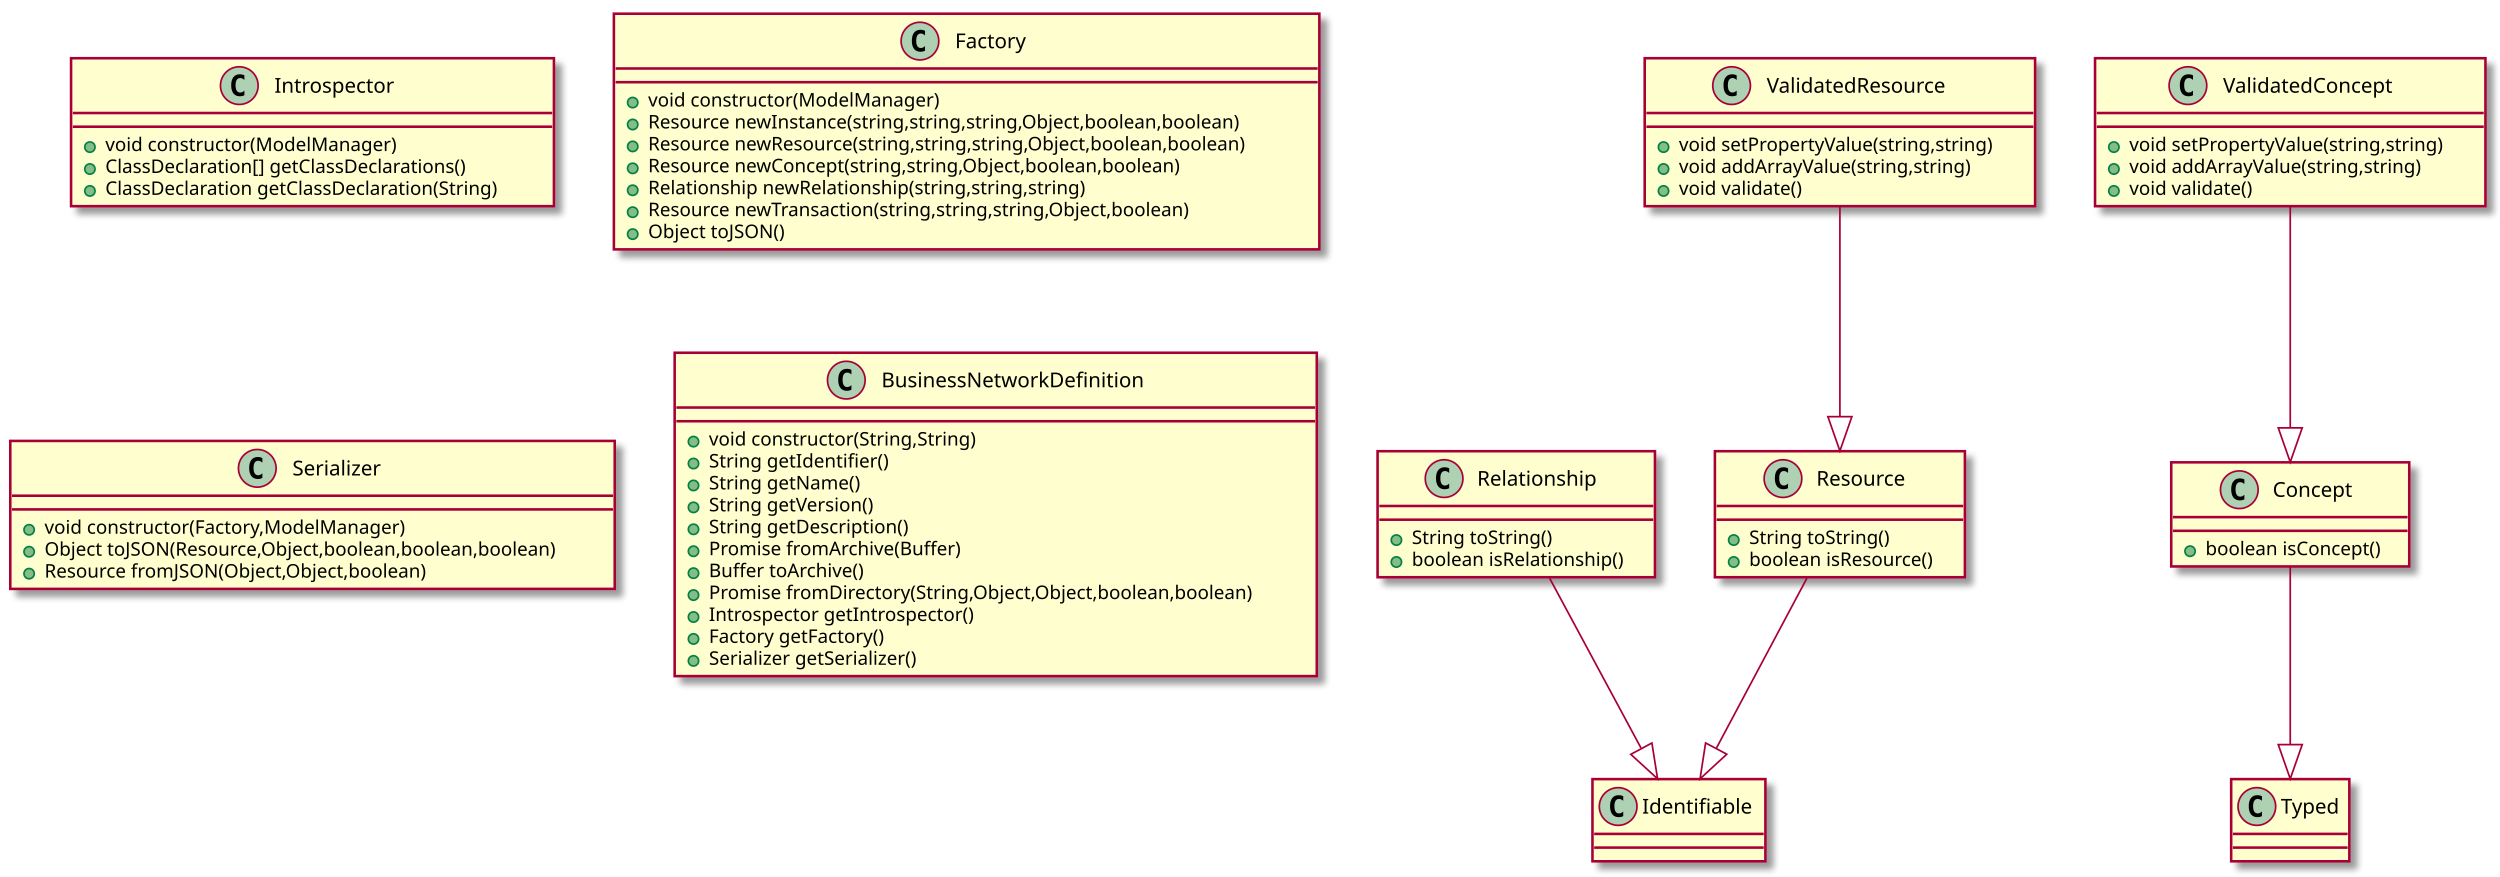
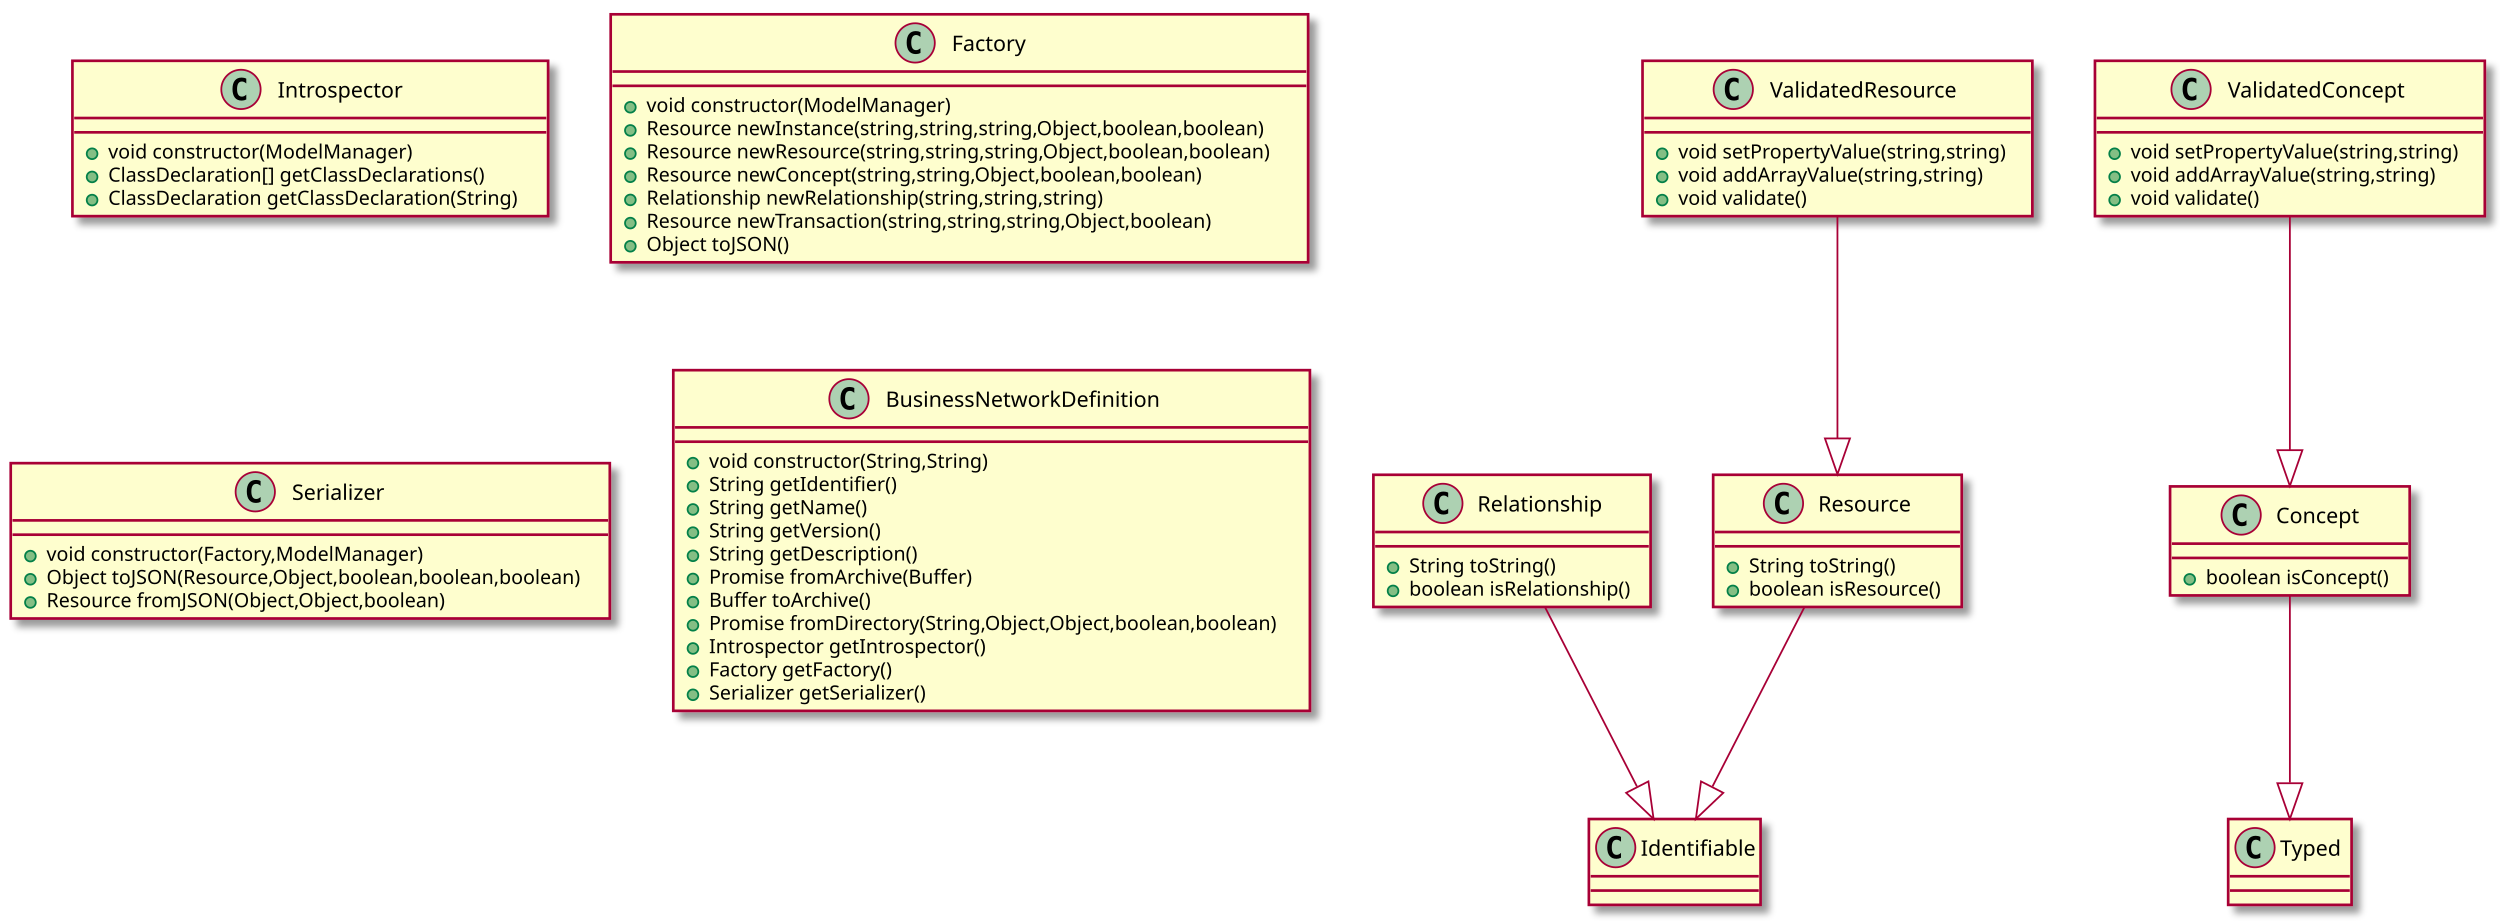
- <svg xmlns="http://www.w3.org/2000/svg" contentScriptType="application/ecmascript" contentStyleType="text/css" height="512px" preserveAspectRatio="none" style="width:1460px;height:512px;" version="1.1" viewBox="0 0 1460 512" width="1460px" zoomAndPan="magnify">
+ <svg xmlns="http://www.w3.org/2000/svg" contentScriptType="application/ecmascript" contentStyleType="text/css" height="515px" preserveAspectRatio="none" style="width:1398px;height:515px;" version="1.1" viewBox="0 0 1398 515" width="1398px" zoomAndPan="magnify">
  <defs>
-     <filter height="300%" id="f7p7tz2" width="300%" x="-1" y="-1">
+     <filter height="300%" id="fuhcz46" width="300%" x="-1" y="-1">
      <feGaussianBlur result="blurOut" stdDeviation="2.0" />
      <feColorMatrix in="blurOut" result="blurOut2" type="matrix" values="0 0 0 0 0 0 0 0 0 0 0 0 0 0 0 0 0 0 .4 0" />
      <feOffset dx="4.0" dy="4.0" in="blurOut2" result="blurOut3" />
      <feBlend in="SourceGraphic" in2="blurOut3" mode="normal" />
    </filter>
  </defs>
  <g>
-     <rect fill="#FEFECE" filter="url(#f7p7tz2)" height="86.414" style="stroke: #A80036; stroke-width: 1.5;" width="282" x="41.5" y="34" />
-     <ellipse cx="139.75" cy="50" fill="#ADD1B2" rx="11" ry="11" style="stroke: #A80036; stroke-width: 1.0;" />
-     <path d="M142.719,55.641 Q142.141,55.938 141.5,56.086 Q140.859,56.234 140.156,56.234 Q137.656,56.234 136.336,54.586 Q135.016,52.938 135.016,49.812 Q135.016,46.688 136.336,45.031 Q137.656,43.375 140.156,43.375 Q140.859,43.375 141.508,43.531 Q142.156,43.688 142.719,43.984 L142.719,46.703 Q142.094,46.125 141.5,45.852 Q140.906,45.578 140.281,45.578 Q138.938,45.578 138.25,46.648 Q137.562,47.719 137.562,49.812 Q137.562,51.906 138.25,52.977 Q138.938,54.047 140.281,54.047 Q140.906,54.047 141.5,53.773 Q142.094,53.5 142.719,52.922 L142.719,55.641 Z " />
-     <text fill="#000000" font-family="sans-serif" font-size="12" lengthAdjust="spacingAndGlyphs" textLength="77" x="160.25" y="54.154">Introspector</text>
-     <line style="stroke: #A80036; stroke-width: 1.5;" x1="42.5" x2="322.5" y1="66" y2="66" />
-     <line style="stroke: #A80036; stroke-width: 1.5;" x1="42.5" x2="322.5" y1="74" y2="74" />
-     <ellipse cx="52.5" cy="85.902" fill="#84BE84" rx="3" ry="3" style="stroke: #038048; stroke-width: 1.0;" />
-     <text fill="#000000" font-family="sans-serif" font-size="11" lengthAdjust="spacingAndGlyphs" textLength="182" x="61.5" y="88.21">void constructor(ModelManager)</text>
-     <ellipse cx="52.5" cy="98.707" fill="#84BE84" rx="3" ry="3" style="stroke: #038048; stroke-width: 1.0;" />
-     <text fill="#000000" font-family="sans-serif" font-size="11" lengthAdjust="spacingAndGlyphs" textLength="237" x="61.5" y="101.015">ClassDeclaration[] getClassDeclarations()</text>
-     <ellipse cx="52.5" cy="111.512" fill="#84BE84" rx="3" ry="3" style="stroke: #038048; stroke-width: 1.0;" />
-     <text fill="#000000" font-family="sans-serif" font-size="11" lengthAdjust="spacingAndGlyphs" textLength="256" x="61.5" y="113.82">ClassDeclaration getClassDeclaration(String)</text>
-     <rect fill="#FEFECE" filter="url(#f7p7tz2)" height="73.609" style="stroke: #A80036; stroke-width: 1.5;" width="162" x="804.5" y="263.5" />
-     <ellipse cx="843.35" cy="279.5" fill="#ADD1B2" rx="11" ry="11" style="stroke: #A80036; stroke-width: 1.0;" />
-     <path d="M846.319,285.141 Q845.741,285.438 845.1,285.586 Q844.459,285.734 843.756,285.734 Q841.256,285.734 839.936,284.086 Q838.616,282.438 838.616,279.312 Q838.616,276.188 839.936,274.531 Q841.256,272.875 843.756,272.875 Q844.459,272.875 845.108,273.031 Q845.756,273.188 846.319,273.484 L846.319,276.203 Q845.694,275.625 845.1,275.352 Q844.506,275.078 843.881,275.078 Q842.538,275.078 841.85,276.148 Q841.163,277.219 841.163,279.312 Q841.163,281.406 841.85,282.477 Q842.538,283.547 843.881,283.547 Q844.506,283.547 845.1,283.273 Q845.694,283 846.319,282.422 L846.319,285.141 Z " />
-     <text fill="#000000" font-family="sans-serif" font-size="12" lengthAdjust="spacingAndGlyphs" textLength="77" x="862.65" y="283.654">Relationship</text>
-     <line style="stroke: #A80036; stroke-width: 1.5;" x1="805.5" x2="965.5" y1="295.5" y2="295.5" />
-     <line style="stroke: #A80036; stroke-width: 1.5;" x1="805.5" x2="965.5" y1="303.5" y2="303.5" />
-     <ellipse cx="815.5" cy="315.402" fill="#84BE84" rx="3" ry="3" style="stroke: #038048; stroke-width: 1.0;" />
-     <text fill="#000000" font-family="sans-serif" font-size="11" lengthAdjust="spacingAndGlyphs" textLength="91" x="824.5" y="317.71">String toString()</text>
-     <ellipse cx="815.5" cy="328.207" fill="#84BE84" rx="3" ry="3" style="stroke: #038048; stroke-width: 1.0;" />
-     <text fill="#000000" font-family="sans-serif" font-size="11" lengthAdjust="spacingAndGlyphs" textLength="136" x="824.5" y="330.515">boolean isRelationship()</text>
-     <rect fill="#FEFECE" filter="url(#f7p7tz2)" height="48" style="stroke: #A80036; stroke-width: 1.5;" width="101" x="930" y="455" />
-     <ellipse cx="945" cy="471" fill="#ADD1B2" rx="11" ry="11" style="stroke: #A80036; stroke-width: 1.0;" />
-     <path d="M947.969,476.641 Q947.391,476.938 946.75,477.086 Q946.109,477.234 945.406,477.234 Q942.906,477.234 941.586,475.586 Q940.266,473.938 940.266,470.812 Q940.266,467.688 941.586,466.031 Q942.906,464.375 945.406,464.375 Q946.109,464.375 946.758,464.531 Q947.406,464.688 947.969,464.984 L947.969,467.703 Q947.344,467.125 946.75,466.852 Q946.156,466.578 945.531,466.578 Q944.188,466.578 943.5,467.648 Q942.812,468.719 942.812,470.812 Q942.812,472.906 943.5,473.977 Q944.188,475.047 945.531,475.047 Q946.156,475.047 946.75,474.773 Q947.344,474.5 947.969,473.922 L947.969,476.641 Z " />
-     <text fill="#000000" font-family="sans-serif" font-size="12" lengthAdjust="spacingAndGlyphs" textLength="69" x="959" y="475.154">Identifiable</text>
-     <line style="stroke: #A80036; stroke-width: 1.5;" x1="931" x2="1030" y1="487" y2="487" />
-     <line style="stroke: #A80036; stroke-width: 1.5;" x1="931" x2="1030" y1="495" y2="495" />
-     <rect fill="#FEFECE" filter="url(#f7p7tz2)" height="73.609" style="stroke: #A80036; stroke-width: 1.5;" width="146" x="1001.5" y="263.5" />
-     <ellipse cx="1041.25" cy="279.5" fill="#ADD1B2" rx="11" ry="11" style="stroke: #A80036; stroke-width: 1.0;" />
-     <path d="M1044.219,285.141 Q1043.641,285.438 1043,285.586 Q1042.359,285.734 1041.656,285.734 Q1039.156,285.734 1037.836,284.086 Q1036.516,282.438 1036.516,279.312 Q1036.516,276.188 1037.836,274.531 Q1039.156,272.875 1041.656,272.875 Q1042.359,272.875 1043.008,273.031 Q1043.656,273.188 1044.219,273.484 L1044.219,276.203 Q1043.594,275.625 1043,275.352 Q1042.406,275.078 1041.781,275.078 Q1040.438,275.078 1039.75,276.148 Q1039.062,277.219 1039.062,279.312 Q1039.062,281.406 1039.75,282.477 Q1040.438,283.547 1041.781,283.547 Q1042.406,283.547 1043,283.273 Q1043.594,283 1044.219,282.422 L1044.219,285.141 Z " />
-     <text fill="#000000" font-family="sans-serif" font-size="12" lengthAdjust="spacingAndGlyphs" textLength="59" x="1060.75" y="283.654">Resource</text>
-     <line style="stroke: #A80036; stroke-width: 1.5;" x1="1002.5" x2="1146.5" y1="295.5" y2="295.5" />
-     <line style="stroke: #A80036; stroke-width: 1.5;" x1="1002.5" x2="1146.5" y1="303.5" y2="303.5" />
-     <ellipse cx="1012.5" cy="315.402" fill="#84BE84" rx="3" ry="3" style="stroke: #038048; stroke-width: 1.0;" />
-     <text fill="#000000" font-family="sans-serif" font-size="11" lengthAdjust="spacingAndGlyphs" textLength="91" x="1021.5" y="317.71">String toString()</text>
-     <ellipse cx="1012.5" cy="328.207" fill="#84BE84" rx="3" ry="3" style="stroke: #038048; stroke-width: 1.0;" />
-     <text fill="#000000" font-family="sans-serif" font-size="11" lengthAdjust="spacingAndGlyphs" textLength="120" x="1021.5" y="330.515">boolean isResource()</text>
-     <rect fill="#FEFECE" filter="url(#f7p7tz2)" height="86.414" style="stroke: #A80036; stroke-width: 1.5;" width="228" x="960.5" y="34" />
-     <ellipse cx="1011.25" cy="50" fill="#ADD1B2" rx="11" ry="11" style="stroke: #A80036; stroke-width: 1.0;" />
-     <path d="M1014.219,55.641 Q1013.641,55.938 1013,56.086 Q1012.359,56.234 1011.656,56.234 Q1009.156,56.234 1007.836,54.586 Q1006.516,52.938 1006.516,49.812 Q1006.516,46.688 1007.836,45.031 Q1009.156,43.375 1011.656,43.375 Q1012.359,43.375 1013.008,43.531 Q1013.656,43.688 1014.219,43.984 L1014.219,46.703 Q1013.594,46.125 1013,45.852 Q1012.406,45.578 1011.781,45.578 Q1010.438,45.578 1009.75,46.648 Q1009.062,47.719 1009.062,49.812 Q1009.062,51.906 1009.75,52.977 Q1010.438,54.047 1011.781,54.047 Q1012.406,54.047 1013,53.773 Q1013.594,53.5 1014.219,52.922 L1014.219,55.641 Z " />
-     <text fill="#000000" font-family="sans-serif" font-size="12" lengthAdjust="spacingAndGlyphs" textLength="118" x="1031.75" y="54.154">ValidatedResource</text>
-     <line style="stroke: #A80036; stroke-width: 1.5;" x1="961.5" x2="1187.5" y1="66" y2="66" />
-     <line style="stroke: #A80036; stroke-width: 1.5;" x1="961.5" x2="1187.5" y1="74" y2="74" />
-     <ellipse cx="971.5" cy="85.902" fill="#84BE84" rx="3" ry="3" style="stroke: #038048; stroke-width: 1.0;" />
-     <text fill="#000000" font-family="sans-serif" font-size="11" lengthAdjust="spacingAndGlyphs" textLength="202" x="980.5" y="88.21">void setPropertyValue(string,string)</text>
-     <ellipse cx="971.5" cy="98.707" fill="#84BE84" rx="3" ry="3" style="stroke: #038048; stroke-width: 1.0;" />
-     <text fill="#000000" font-family="sans-serif" font-size="11" lengthAdjust="spacingAndGlyphs" textLength="187" x="980.5" y="101.015">void addArrayValue(string,string)</text>
-     <ellipse cx="971.5" cy="111.512" fill="#84BE84" rx="3" ry="3" style="stroke: #038048; stroke-width: 1.0;" />
-     <text fill="#000000" font-family="sans-serif" font-size="11" lengthAdjust="spacingAndGlyphs" textLength="79" x="980.5" y="113.82">void validate()</text>
-     <rect fill="#FEFECE" filter="url(#f7p7tz2)" height="60.805" style="stroke: #A80036; stroke-width: 1.5;" width="139" x="1268" y="270" />
-     <ellipse cx="1307.75" cy="286" fill="#ADD1B2" rx="11" ry="11" style="stroke: #A80036; stroke-width: 1.0;" />
-     <path d="M1310.719,291.641 Q1310.141,291.938 1309.5,292.086 Q1308.859,292.234 1308.156,292.234 Q1305.656,292.234 1304.336,290.586 Q1303.016,288.938 1303.016,285.812 Q1303.016,282.688 1304.336,281.031 Q1305.656,279.375 1308.156,279.375 Q1308.859,279.375 1309.508,279.531 Q1310.156,279.688 1310.719,279.984 L1310.719,282.703 Q1310.094,282.125 1309.5,281.852 Q1308.906,281.578 1308.281,281.578 Q1306.938,281.578 1306.25,282.648 Q1305.562,283.719 1305.562,285.812 Q1305.562,287.906 1306.25,288.977 Q1306.938,290.047 1308.281,290.047 Q1308.906,290.047 1309.5,289.773 Q1310.094,289.5 1310.719,288.922 L1310.719,291.641 Z " />
-     <text fill="#000000" font-family="sans-serif" font-size="12" lengthAdjust="spacingAndGlyphs" textLength="52" x="1327.25" y="290.154">Concept</text>
-     <line style="stroke: #A80036; stroke-width: 1.5;" x1="1269" x2="1406" y1="302" y2="302" />
-     <line style="stroke: #A80036; stroke-width: 1.5;" x1="1269" x2="1406" y1="310" y2="310" />
-     <ellipse cx="1279" cy="321.902" fill="#84BE84" rx="3" ry="3" style="stroke: #038048; stroke-width: 1.0;" />
-     <text fill="#000000" font-family="sans-serif" font-size="11" lengthAdjust="spacingAndGlyphs" textLength="113" x="1288" y="324.21">boolean isConcept()</text>
-     <rect fill="#FEFECE" filter="url(#f7p7tz2)" height="48" style="stroke: #A80036; stroke-width: 1.5;" width="69" x="1303" y="455" />
-     <ellipse cx="1318" cy="471" fill="#ADD1B2" rx="11" ry="11" style="stroke: #A80036; stroke-width: 1.0;" />
-     <path d="M1320.969,476.641 Q1320.391,476.938 1319.75,477.086 Q1319.109,477.234 1318.406,477.234 Q1315.906,477.234 1314.586,475.586 Q1313.266,473.938 1313.266,470.812 Q1313.266,467.688 1314.586,466.031 Q1315.906,464.375 1318.406,464.375 Q1319.109,464.375 1319.758,464.531 Q1320.406,464.688 1320.969,464.984 L1320.969,467.703 Q1320.344,467.125 1319.75,466.852 Q1319.156,466.578 1318.531,466.578 Q1317.188,466.578 1316.5,467.648 Q1315.812,468.719 1315.812,470.812 Q1315.812,472.906 1316.5,473.977 Q1317.188,475.047 1318.531,475.047 Q1319.156,475.047 1319.75,474.773 Q1320.344,474.5 1320.969,473.922 L1320.969,476.641 Z " />
-     <text fill="#000000" font-family="sans-serif" font-size="12" lengthAdjust="spacingAndGlyphs" textLength="37" x="1332" y="475.154">Typed</text>
-     <line style="stroke: #A80036; stroke-width: 1.5;" x1="1304" x2="1371" y1="487" y2="487" />
-     <line style="stroke: #A80036; stroke-width: 1.5;" x1="1304" x2="1371" y1="495" y2="495" />
-     <rect fill="#FEFECE" filter="url(#f7p7tz2)" height="86.414" style="stroke: #A80036; stroke-width: 1.5;" width="228" x="1223.5" y="34" />
-     <ellipse cx="1277.75" cy="50" fill="#ADD1B2" rx="11" ry="11" style="stroke: #A80036; stroke-width: 1.0;" />
-     <path d="M1280.719,55.641 Q1280.141,55.938 1279.5,56.086 Q1278.859,56.234 1278.156,56.234 Q1275.656,56.234 1274.336,54.586 Q1273.016,52.938 1273.016,49.812 Q1273.016,46.688 1274.336,45.031 Q1275.656,43.375 1278.156,43.375 Q1278.859,43.375 1279.508,43.531 Q1280.156,43.688 1280.719,43.984 L1280.719,46.703 Q1280.094,46.125 1279.5,45.852 Q1278.906,45.578 1278.281,45.578 Q1276.938,45.578 1276.25,46.648 Q1275.562,47.719 1275.562,49.812 Q1275.562,51.906 1276.25,52.977 Q1276.938,54.047 1278.281,54.047 Q1278.906,54.047 1279.5,53.773 Q1280.094,53.5 1280.719,52.922 L1280.719,55.641 Z " />
-     <text fill="#000000" font-family="sans-serif" font-size="12" lengthAdjust="spacingAndGlyphs" textLength="111" x="1298.25" y="54.154">ValidatedConcept</text>
-     <line style="stroke: #A80036; stroke-width: 1.5;" x1="1224.5" x2="1450.5" y1="66" y2="66" />
-     <line style="stroke: #A80036; stroke-width: 1.5;" x1="1224.5" x2="1450.5" y1="74" y2="74" />
-     <ellipse cx="1234.5" cy="85.902" fill="#84BE84" rx="3" ry="3" style="stroke: #038048; stroke-width: 1.0;" />
-     <text fill="#000000" font-family="sans-serif" font-size="11" lengthAdjust="spacingAndGlyphs" textLength="202" x="1243.5" y="88.21">void setPropertyValue(string,string)</text>
-     <ellipse cx="1234.5" cy="98.707" fill="#84BE84" rx="3" ry="3" style="stroke: #038048; stroke-width: 1.0;" />
-     <text fill="#000000" font-family="sans-serif" font-size="11" lengthAdjust="spacingAndGlyphs" textLength="187" x="1243.5" y="101.015">void addArrayValue(string,string)</text>
-     <ellipse cx="1234.5" cy="111.512" fill="#84BE84" rx="3" ry="3" style="stroke: #038048; stroke-width: 1.0;" />
-     <text fill="#000000" font-family="sans-serif" font-size="11" lengthAdjust="spacingAndGlyphs" textLength="79" x="1243.5" y="113.82">void validate()</text>
-     <rect fill="#FEFECE" filter="url(#f7p7tz2)" height="137.633" style="stroke: #A80036; stroke-width: 1.5;" width="412" x="358.5" y="8" />
-     <ellipse cx="537.25" cy="24" fill="#ADD1B2" rx="11" ry="11" style="stroke: #A80036; stroke-width: 1.0;" />
-     <path d="M540.219,29.641 Q539.641,29.938 539,30.086 Q538.359,30.234 537.656,30.234 Q535.156,30.234 533.836,28.586 Q532.516,26.938 532.516,23.812 Q532.516,20.688 533.836,19.031 Q535.156,17.375 537.656,17.375 Q538.359,17.375 539.008,17.531 Q539.656,17.688 540.219,17.984 L540.219,20.703 Q539.594,20.125 539,19.852 Q538.406,19.578 537.781,19.578 Q536.438,19.578 535.75,20.648 Q535.062,21.719 535.062,23.812 Q535.062,25.906 535.75,26.977 Q536.438,28.047 537.781,28.047 Q538.406,28.047 539,27.773 Q539.594,27.5 540.219,26.922 L540.219,29.641 Z " />
-     <text fill="#000000" font-family="sans-serif" font-size="12" lengthAdjust="spacingAndGlyphs" textLength="46" x="557.75" y="28.154">Factory</text>
-     <line style="stroke: #A80036; stroke-width: 1.5;" x1="359.5" x2="769.5" y1="40" y2="40" />
-     <line style="stroke: #A80036; stroke-width: 1.5;" x1="359.5" x2="769.5" y1="48" y2="48" />
-     <ellipse cx="369.5" cy="59.902" fill="#84BE84" rx="3" ry="3" style="stroke: #038048; stroke-width: 1.0;" />
-     <text fill="#000000" font-family="sans-serif" font-size="11" lengthAdjust="spacingAndGlyphs" textLength="182" x="378.5" y="62.21">void constructor(ModelManager)</text>
-     <ellipse cx="369.5" cy="72.707" fill="#84BE84" rx="3" ry="3" style="stroke: #038048; stroke-width: 1.0;" />
-     <text fill="#000000" font-family="sans-serif" font-size="11" lengthAdjust="spacingAndGlyphs" textLength="381" x="378.5" y="75.015">Resource newInstance(string,string,string,Object,boolean,boolean)</text>
-     <ellipse cx="369.5" cy="85.512" fill="#84BE84" rx="3" ry="3" style="stroke: #038048; stroke-width: 1.0;" />
-     <text fill="#000000" font-family="sans-serif" font-size="11" lengthAdjust="spacingAndGlyphs" textLength="386" x="378.5" y="87.82">Resource newResource(string,string,string,Object,boolean,boolean)</text>
-     <ellipse cx="369.5" cy="98.316" fill="#84BE84" rx="3" ry="3" style="stroke: #038048; stroke-width: 1.0;" />
-     <text fill="#000000" font-family="sans-serif" font-size="11" lengthAdjust="spacingAndGlyphs" textLength="342" x="378.5" y="100.624">Resource newConcept(string,string,Object,boolean,boolean)</text>
-     <ellipse cx="369.5" cy="111.121" fill="#84BE84" rx="3" ry="3" style="stroke: #038048; stroke-width: 1.0;" />
-     <text fill="#000000" font-family="sans-serif" font-size="11" lengthAdjust="spacingAndGlyphs" textLength="280" x="378.5" y="113.429">Relationship newRelationship(string,string,string)</text>
-     <ellipse cx="369.5" cy="123.926" fill="#84BE84" rx="3" ry="3" style="stroke: #038048; stroke-width: 1.0;" />
-     <text fill="#000000" font-family="sans-serif" font-size="11" lengthAdjust="spacingAndGlyphs" textLength="351" x="378.5" y="126.234">Resource newTransaction(string,string,string,Object,boolean)</text>
-     <ellipse cx="369.5" cy="136.731" fill="#84BE84" rx="3" ry="3" style="stroke: #038048; stroke-width: 1.0;" />
-     <text fill="#000000" font-family="sans-serif" font-size="11" lengthAdjust="spacingAndGlyphs" textLength="87" x="378.5" y="139.039">Object toJSON()</text>
-     <rect fill="#FEFECE" filter="url(#f7p7tz2)" height="86.414" style="stroke: #A80036; stroke-width: 1.5;" width="353" x="6" y="257.5" />
-     <ellipse cx="150.25" cy="273.5" fill="#ADD1B2" rx="11" ry="11" style="stroke: #A80036; stroke-width: 1.0;" />
-     <path d="M153.219,279.141 Q152.641,279.438 152,279.586 Q151.359,279.734 150.656,279.734 Q148.156,279.734 146.836,278.086 Q145.516,276.438 145.516,273.312 Q145.516,270.188 146.836,268.531 Q148.156,266.875 150.656,266.875 Q151.359,266.875 152.008,267.031 Q152.656,267.188 153.219,267.484 L153.219,270.203 Q152.594,269.625 152,269.352 Q151.406,269.078 150.781,269.078 Q149.438,269.078 148.75,270.148 Q148.062,271.219 148.062,273.312 Q148.062,275.406 148.75,276.477 Q149.438,277.547 150.781,277.547 Q151.406,277.547 152,277.273 Q152.594,277 153.219,276.422 L153.219,279.141 Z " />
-     <text fill="#000000" font-family="sans-serif" font-size="12" lengthAdjust="spacingAndGlyphs" textLength="56" x="170.75" y="277.654">Serializer</text>
-     <line style="stroke: #A80036; stroke-width: 1.5;" x1="7" x2="358" y1="289.5" y2="289.5" />
-     <line style="stroke: #A80036; stroke-width: 1.5;" x1="7" x2="358" y1="297.5" y2="297.5" />
-     <ellipse cx="17" cy="309.402" fill="#84BE84" rx="3" ry="3" style="stroke: #038048; stroke-width: 1.0;" />
-     <text fill="#000000" font-family="sans-serif" font-size="11" lengthAdjust="spacingAndGlyphs" textLength="227" x="26" y="311.71">void constructor(Factory,ModelManager)</text>
-     <ellipse cx="17" cy="322.207" fill="#84BE84" rx="3" ry="3" style="stroke: #038048; stroke-width: 1.0;" />
-     <text fill="#000000" font-family="sans-serif" font-size="11" lengthAdjust="spacingAndGlyphs" textLength="327" x="26" y="324.515">Object toJSON(Resource,Object,boolean,boolean,boolean)</text>
-     <ellipse cx="17" cy="335.012" fill="#84BE84" rx="3" ry="3" style="stroke: #038048; stroke-width: 1.0;" />
-     <text fill="#000000" font-family="sans-serif" font-size="11" lengthAdjust="spacingAndGlyphs" textLength="245" x="26" y="337.32">Resource fromJSON(Object,Object,boolean)</text>
-     <rect fill="#FEFECE" filter="url(#f7p7tz2)" height="188.852" style="stroke: #A80036; stroke-width: 1.5;" width="375" x="394" y="206" />
-     <ellipse cx="494.25" cy="222" fill="#ADD1B2" rx="11" ry="11" style="stroke: #A80036; stroke-width: 1.0;" />
-     <path d="M497.219,227.641 Q496.641,227.938 496,228.086 Q495.359,228.234 494.656,228.234 Q492.156,228.234 490.836,226.586 Q489.516,224.938 489.516,221.812 Q489.516,218.688 490.836,217.031 Q492.156,215.375 494.656,215.375 Q495.359,215.375 496.008,215.531 Q496.656,215.688 497.219,215.984 L497.219,218.703 Q496.594,218.125 496,217.852 Q495.406,217.578 494.781,217.578 Q493.438,217.578 492.75,218.648 Q492.062,219.719 492.062,221.812 Q492.062,223.906 492.75,224.977 Q493.438,226.047 494.781,226.047 Q495.406,226.047 496,225.773 Q496.594,225.5 497.219,224.922 L497.219,227.641 Z " />
-     <text fill="#000000" font-family="sans-serif" font-size="12" lengthAdjust="spacingAndGlyphs" textLength="166" x="514.75" y="226.154">BusinessNetworkDefinition</text>
-     <line style="stroke: #A80036; stroke-width: 1.5;" x1="395" x2="768" y1="238" y2="238" />
-     <line style="stroke: #A80036; stroke-width: 1.5;" x1="395" x2="768" y1="246" y2="246" />
-     <ellipse cx="405" cy="257.902" fill="#84BE84" rx="3" ry="3" style="stroke: #038048; stroke-width: 1.0;" />
-     <text fill="#000000" font-family="sans-serif" font-size="11" lengthAdjust="spacingAndGlyphs" textLength="172" x="414" y="260.21">void constructor(String,String)</text>
-     <ellipse cx="405" cy="270.707" fill="#84BE84" rx="3" ry="3" style="stroke: #038048; stroke-width: 1.0;" />
-     <text fill="#000000" font-family="sans-serif" font-size="11" lengthAdjust="spacingAndGlyphs" textLength="114" x="414" y="273.015">String getIdentifier()</text>
-     <ellipse cx="405" cy="283.512" fill="#84BE84" rx="3" ry="3" style="stroke: #038048; stroke-width: 1.0;" />
-     <text fill="#000000" font-family="sans-serif" font-size="11" lengthAdjust="spacingAndGlyphs" textLength="97" x="414" y="285.82">String getName()</text>
-     <ellipse cx="405" cy="296.316" fill="#84BE84" rx="3" ry="3" style="stroke: #038048; stroke-width: 1.0;" />
-     <text fill="#000000" font-family="sans-serif" font-size="11" lengthAdjust="spacingAndGlyphs" textLength="107" x="414" y="298.625">String getVersion()</text>
-     <ellipse cx="405" cy="309.121" fill="#84BE84" rx="3" ry="3" style="stroke: #038048; stroke-width: 1.0;" />
-     <text fill="#000000" font-family="sans-serif" font-size="11" lengthAdjust="spacingAndGlyphs" textLength="128" x="414" y="311.429">String getDescription()</text>
-     <ellipse cx="405" cy="321.926" fill="#84BE84" rx="3" ry="3" style="stroke: #038048; stroke-width: 1.0;" />
-     <text fill="#000000" font-family="sans-serif" font-size="11" lengthAdjust="spacingAndGlyphs" textLength="162" x="414" y="324.234">Promise fromArchive(Buffer)</text>
-     <ellipse cx="405" cy="334.731" fill="#84BE84" rx="3" ry="3" style="stroke: #038048; stroke-width: 1.0;" />
-     <text fill="#000000" font-family="sans-serif" font-size="11" lengthAdjust="spacingAndGlyphs" textLength="99" x="414" y="337.039">Buffer toArchive()</text>
-     <ellipse cx="405" cy="347.535" fill="#84BE84" rx="3" ry="3" style="stroke: #038048; stroke-width: 1.0;" />
-     <text fill="#000000" font-family="sans-serif" font-size="11" lengthAdjust="spacingAndGlyphs" textLength="349" x="414" y="349.843">Promise fromDirectory(String,Object,Object,boolean,boolean)</text>
-     <ellipse cx="405" cy="360.34" fill="#84BE84" rx="3" ry="3" style="stroke: #038048; stroke-width: 1.0;" />
-     <text fill="#000000" font-family="sans-serif" font-size="11" lengthAdjust="spacingAndGlyphs" textLength="168" x="414" y="362.648">Introspector getIntrospector()</text>
-     <ellipse cx="405" cy="373.144" fill="#84BE84" rx="3" ry="3" style="stroke: #038048; stroke-width: 1.0;" />
-     <text fill="#000000" font-family="sans-serif" font-size="11" lengthAdjust="spacingAndGlyphs" textLength="112" x="414" y="375.453">Factory getFactory()</text>
-     <ellipse cx="405" cy="385.949" fill="#84BE84" rx="3" ry="3" style="stroke: #038048; stroke-width: 1.0;" />
-     <text fill="#000000" font-family="sans-serif" font-size="11" lengthAdjust="spacingAndGlyphs" textLength="136" x="414" y="388.257">Serializer getSerializer()</text>
-     <path d="M904.954,337.643 C920.45,366.434 942.151,406.752 958.321,436.794 " fill="none" style="stroke: #A80036; stroke-width: 1.0;" />
-     <polygon fill="none" points="964.712,433.898,968.027,454.827,952.384,440.533,964.712,433.898" style="stroke: #A80036; stroke-width: 1.0;" />
-     <path d="M1055.25,337.643 C1039.92,366.434 1018.44,406.752 1002.446,436.794 " fill="none" style="stroke: #A80036; stroke-width: 1.0;" />
-     <polygon fill="none" points="1008.42,440.464,992.842,454.827,996.065,433.883,1008.42,440.464" style="stroke: #A80036; stroke-width: 1.0;" />
-     <path d="M1074.5,120.184 C1074.5,155.052 1074.5,204.87 1074.5,243.151 " fill="none" style="stroke: #A80036; stroke-width: 1.0;" />
-     <polygon fill="none" points="1081.5,243.336,1074.5,263.336,1067.5,243.336,1081.5,243.336" style="stroke: #A80036; stroke-width: 1.0;" />
-     <path d="M1337.5,331.042 C1337.5,359.348 1337.5,402.401 1337.5,434.602 " fill="none" style="stroke: #A80036; stroke-width: 1.0;" />
-     <polygon fill="none" points="1344.5,434.847,1337.5,454.847,1330.5,434.847,1344.5,434.847" style="stroke: #A80036; stroke-width: 1.0;" />
-     <path d="M1337.5,120.184 C1337.5,157.06 1337.5,210.657 1337.5,249.644 " fill="none" style="stroke: #A80036; stroke-width: 1.0;" />
-     <polygon fill="none" points="1344.5,249.869,1337.5,269.869,1330.5,249.869,1344.5,249.869" style="stroke: #A80036; stroke-width: 1.0;" />
+     <rect fill="#FEFECE" filter="url(#fuhcz46)" height="86.865" style="stroke: #A80036; stroke-width: 1.5;" width="266" x="40.5" y="34" />
+     <ellipse cx="134.75" cy="50" fill="#ADD1B2" rx="11" ry="11" style="stroke: #A80036; stroke-width: 1.0;" />
+     <path d="M137.723,55.643 Q137.142,55.942 136.503,56.091 Q135.864,56.241 135.158,56.241 Q132.651,56.241 131.332,54.589 Q130.012,52.937 130.012,49.816 Q130.012,46.687 131.332,45.035 Q132.651,43.383 135.158,43.383 Q135.864,43.383 136.511,43.532 Q137.159,43.682 137.723,43.98 L137.723,46.703 Q137.092,46.122 136.499,45.852 Q135.905,45.583 135.274,45.583 Q133.93,45.583 133.245,46.649 Q132.56,47.716 132.56,49.816 Q132.56,51.908 133.245,52.974 Q133.93,54.041 135.274,54.041 Q135.905,54.041 136.499,53.771 Q137.092,53.502 137.723,52.92 Z " />
+     <text fill="#000000" font-family="sans-serif" font-size="12" lengthAdjust="spacingAndGlyphs" textLength="69" x="155.25" y="54.535">Introspector</text>
+     <line style="stroke: #A80036; stroke-width: 1.5;" x1="41.5" x2="305.5" y1="66" y2="66" />
+     <line style="stroke: #A80036; stroke-width: 1.5;" x1="41.5" x2="305.5" y1="74" y2="74" />
+     <ellipse cx="51.5" cy="85.978" fill="#84BE84" rx="3" ry="3" style="stroke: #038048; stroke-width: 1.0;" />
+     <text fill="#000000" font-family="sans-serif" font-size="11" lengthAdjust="spacingAndGlyphs" textLength="176" x="60.5" y="88.635">void constructor(ModelManager)</text>
+     <ellipse cx="51.5" cy="98.933" fill="#84BE84" rx="3" ry="3" style="stroke: #038048; stroke-width: 1.0;" />
+     <text fill="#000000" font-family="sans-serif" font-size="11" lengthAdjust="spacingAndGlyphs" textLength="222" x="60.5" y="101.59">ClassDeclaration[] getClassDeclarations()</text>
+     <ellipse cx="51.5" cy="111.888" fill="#84BE84" rx="3" ry="3" style="stroke: #038048; stroke-width: 1.0;" />
+     <text fill="#000000" font-family="sans-serif" font-size="11" lengthAdjust="spacingAndGlyphs" textLength="240" x="60.5" y="114.545">ClassDeclaration getClassDeclaration(String)</text>
+     <rect fill="#FEFECE" filter="url(#fuhcz46)" height="73.91" style="stroke: #A80036; stroke-width: 1.5;" width="155" x="768" y="265.5" />
+     <ellipse cx="806.85" cy="281.5" fill="#ADD1B2" rx="11" ry="11" style="stroke: #A80036; stroke-width: 1.0;" />
+     <path d="M809.823,287.143 Q809.242,287.442 808.603,287.591 Q807.964,287.741 807.258,287.741 Q804.751,287.741 803.432,286.089 Q802.112,284.437 802.112,281.316 Q802.112,278.187 803.432,276.535 Q804.751,274.883 807.258,274.883 Q807.964,274.883 808.611,275.032 Q809.259,275.182 809.823,275.481 L809.823,278.203 Q809.192,277.622 808.599,277.352 Q808.005,277.082 807.374,277.082 Q806.03,277.082 805.345,278.149 Q804.66,279.216 804.66,281.316 Q804.66,283.408 805.345,284.474 Q806.03,285.541 807.374,285.541 Q808.005,285.541 808.599,285.271 Q809.192,285.002 809.823,284.42 Z " />
+     <text fill="#000000" font-family="sans-serif" font-size="12" lengthAdjust="spacingAndGlyphs" textLength="70" x="826.15" y="286.035">Relationship</text>
+     <line style="stroke: #A80036; stroke-width: 1.5;" x1="769" x2="922" y1="297.5" y2="297.5" />
+     <line style="stroke: #A80036; stroke-width: 1.5;" x1="769" x2="922" y1="305.5" y2="305.5" />
+     <ellipse cx="779" cy="317.478" fill="#84BE84" rx="3" ry="3" style="stroke: #038048; stroke-width: 1.0;" />
+     <text fill="#000000" font-family="sans-serif" font-size="11" lengthAdjust="spacingAndGlyphs" textLength="86" x="788" y="320.135">String toString()</text>
+     <ellipse cx="779" cy="330.433" fill="#84BE84" rx="3" ry="3" style="stroke: #038048; stroke-width: 1.0;" />
+     <text fill="#000000" font-family="sans-serif" font-size="11" lengthAdjust="spacingAndGlyphs" textLength="129" x="788" y="333.09">boolean isRelationship()</text>
+     <rect fill="#FEFECE" filter="url(#fuhcz46)" height="48" style="stroke: #A80036; stroke-width: 1.5;" width="96" x="888.5" y="458" />
+     <ellipse cx="903.5" cy="474" fill="#ADD1B2" rx="11" ry="11" style="stroke: #A80036; stroke-width: 1.0;" />
+     <path d="M906.473,479.643 Q905.892,479.942 905.253,480.091 Q904.614,480.241 903.908,480.241 Q901.401,480.241 900.082,478.589 Q898.762,476.937 898.762,473.816 Q898.762,470.687 900.082,469.035 Q901.401,467.383 903.908,467.383 Q904.614,467.383 905.261,467.532 Q905.909,467.682 906.473,467.981 L906.473,470.703 Q905.842,470.122 905.249,469.852 Q904.655,469.582 904.024,469.582 Q902.68,469.582 901.995,470.649 Q901.31,471.716 901.31,473.816 Q901.31,475.908 901.995,476.974 Q902.68,478.041 904.024,478.041 Q904.655,478.041 905.249,477.771 Q905.842,477.502 906.473,476.92 Z " />
+     <text fill="#000000" font-family="sans-serif" font-size="12" lengthAdjust="spacingAndGlyphs" textLength="64" x="917.5" y="478.535">Identifiable</text>
+     <line style="stroke: #A80036; stroke-width: 1.5;" x1="889.5" x2="983.5" y1="490" y2="490" />
+     <line style="stroke: #A80036; stroke-width: 1.5;" x1="889.5" x2="983.5" y1="498" y2="498" />
+     <rect fill="#FEFECE" filter="url(#fuhcz46)" height="73.91" style="stroke: #A80036; stroke-width: 1.5;" width="139" x="958" y="265.5" />
+     <ellipse cx="997.3" cy="281.5" fill="#ADD1B2" rx="11" ry="11" style="stroke: #A80036; stroke-width: 1.0;" />
+     <path d="M1000.273,287.143 Q999.692,287.442 999.053,287.591 Q998.414,287.741 997.708,287.741 Q995.201,287.741 993.881,286.089 Q992.562,284.437 992.562,281.316 Q992.562,278.187 993.881,276.535 Q995.201,274.883 997.708,274.883 Q998.414,274.883 999.061,275.032 Q999.709,275.182 1000.273,275.481 L1000.273,278.203 Q999.642,277.622 999.049,277.352 Q998.455,277.082 997.824,277.082 Q996.48,277.082 995.795,278.149 Q995.11,279.216 995.11,281.316 Q995.11,283.408 995.795,284.474 Q996.48,285.541 997.824,285.541 Q998.455,285.541 999.049,285.271 Q999.642,285.002 1000.273,284.42 Z " />
+     <text fill="#000000" font-family="sans-serif" font-size="12" lengthAdjust="spacingAndGlyphs" textLength="53" x="1016.7" y="286.035">Resource</text>
+     <line style="stroke: #A80036; stroke-width: 1.5;" x1="959" x2="1096" y1="297.5" y2="297.5" />
+     <line style="stroke: #A80036; stroke-width: 1.5;" x1="959" x2="1096" y1="305.5" y2="305.5" />
+     <ellipse cx="969" cy="317.478" fill="#84BE84" rx="3" ry="3" style="stroke: #038048; stroke-width: 1.0;" />
+     <text fill="#000000" font-family="sans-serif" font-size="11" lengthAdjust="spacingAndGlyphs" textLength="86" x="978" y="320.135">String toString()</text>
+     <ellipse cx="969" cy="330.433" fill="#84BE84" rx="3" ry="3" style="stroke: #038048; stroke-width: 1.0;" />
+     <text fill="#000000" font-family="sans-serif" font-size="11" lengthAdjust="spacingAndGlyphs" textLength="113" x="978" y="333.09">boolean isResource()</text>
+     <rect fill="#FEFECE" filter="url(#fuhcz46)" height="86.865" style="stroke: #A80036; stroke-width: 1.5;" width="218" x="918.5" y="34" />
+     <ellipse cx="969.25" cy="50" fill="#ADD1B2" rx="11" ry="11" style="stroke: #A80036; stroke-width: 1.0;" />
+     <path d="M972.223,55.643 Q971.642,55.942 971.003,56.091 Q970.364,56.241 969.658,56.241 Q967.151,56.241 965.832,54.589 Q964.512,52.937 964.512,49.816 Q964.512,46.687 965.832,45.035 Q967.151,43.383 969.658,43.383 Q970.364,43.383 971.011,43.532 Q971.659,43.682 972.223,43.98 L972.223,46.703 Q971.592,46.122 970.999,45.852 Q970.405,45.583 969.774,45.583 Q968.43,45.583 967.745,46.649 Q967.06,47.716 967.06,49.816 Q967.06,51.908 967.745,52.974 Q968.43,54.041 969.774,54.041 Q970.405,54.041 970.999,53.771 Q971.592,53.502 972.223,52.92 Z " />
+     <text fill="#000000" font-family="sans-serif" font-size="12" lengthAdjust="spacingAndGlyphs" textLength="108" x="989.75" y="54.535">ValidatedResource</text>
+     <line style="stroke: #A80036; stroke-width: 1.5;" x1="919.5" x2="1135.5" y1="66" y2="66" />
+     <line style="stroke: #A80036; stroke-width: 1.5;" x1="919.5" x2="1135.5" y1="74" y2="74" />
+     <ellipse cx="929.5" cy="85.978" fill="#84BE84" rx="3" ry="3" style="stroke: #038048; stroke-width: 1.0;" />
+     <text fill="#000000" font-family="sans-serif" font-size="11" lengthAdjust="spacingAndGlyphs" textLength="192" x="938.5" y="88.635">void setPropertyValue(string,string)</text>
+     <ellipse cx="929.5" cy="98.933" fill="#84BE84" rx="3" ry="3" style="stroke: #038048; stroke-width: 1.0;" />
+     <text fill="#000000" font-family="sans-serif" font-size="11" lengthAdjust="spacingAndGlyphs" textLength="180" x="938.5" y="101.59">void addArrayValue(string,string)</text>
+     <ellipse cx="929.5" cy="111.888" fill="#84BE84" rx="3" ry="3" style="stroke: #038048; stroke-width: 1.0;" />
+     <text fill="#000000" font-family="sans-serif" font-size="11" lengthAdjust="spacingAndGlyphs" textLength="75" x="938.5" y="114.545">void validate()</text>
+     <rect fill="#FEFECE" filter="url(#fuhcz46)" height="60.955" style="stroke: #A80036; stroke-width: 1.5;" width="134" x="1213.5" y="272" />
+     <ellipse cx="1253.25" cy="288" fill="#ADD1B2" rx="11" ry="11" style="stroke: #A80036; stroke-width: 1.0;" />
+     <path d="M1256.223,293.643 Q1255.642,293.942 1255.003,294.091 Q1254.364,294.241 1253.658,294.241 Q1251.151,294.241 1249.832,292.589 Q1248.512,290.937 1248.512,287.816 Q1248.512,284.687 1249.832,283.035 Q1251.151,281.383 1253.658,281.383 Q1254.364,281.383 1255.011,281.532 Q1255.659,281.682 1256.223,281.981 L1256.223,284.703 Q1255.592,284.122 1254.999,283.852 Q1254.405,283.582 1253.774,283.582 Q1252.43,283.582 1251.745,284.649 Q1251.06,285.716 1251.06,287.816 Q1251.06,289.908 1251.745,290.974 Q1252.43,292.041 1253.774,292.041 Q1254.405,292.041 1254.999,291.771 Q1255.592,291.502 1256.223,290.92 Z " />
+     <text fill="#000000" font-family="sans-serif" font-size="12" lengthAdjust="spacingAndGlyphs" textLength="47" x="1272.75" y="292.535">Concept</text>
+     <line style="stroke: #A80036; stroke-width: 1.5;" x1="1214.5" x2="1346.5" y1="304" y2="304" />
+     <line style="stroke: #A80036; stroke-width: 1.5;" x1="1214.5" x2="1346.5" y1="312" y2="312" />
+     <ellipse cx="1224.5" cy="323.978" fill="#84BE84" rx="3" ry="3" style="stroke: #038048; stroke-width: 1.0;" />
+     <text fill="#000000" font-family="sans-serif" font-size="11" lengthAdjust="spacingAndGlyphs" textLength="108" x="1233.5" y="326.635">boolean isConcept()</text>
+     <rect fill="#FEFECE" filter="url(#fuhcz46)" height="48" style="stroke: #A80036; stroke-width: 1.5;" width="69" x="1246" y="458" />
+     <ellipse cx="1261" cy="474" fill="#ADD1B2" rx="11" ry="11" style="stroke: #A80036; stroke-width: 1.0;" />
+     <path d="M1263.973,479.643 Q1263.392,479.942 1262.753,480.091 Q1262.114,480.241 1261.408,480.241 Q1258.901,480.241 1257.582,478.589 Q1256.262,476.937 1256.262,473.816 Q1256.262,470.687 1257.582,469.035 Q1258.901,467.383 1261.408,467.383 Q1262.114,467.383 1262.761,467.532 Q1263.409,467.682 1263.973,467.981 L1263.973,470.703 Q1263.342,470.122 1262.749,469.852 Q1262.155,469.582 1261.524,469.582 Q1260.18,469.582 1259.495,470.649 Q1258.81,471.716 1258.81,473.816 Q1258.81,475.908 1259.495,476.974 Q1260.18,478.041 1261.524,478.041 Q1262.155,478.041 1262.749,477.771 Q1263.342,477.502 1263.973,476.92 Z " />
+     <text fill="#000000" font-family="sans-serif" font-size="12" lengthAdjust="spacingAndGlyphs" textLength="37" x="1275" y="478.535">Typed</text>
+     <line style="stroke: #A80036; stroke-width: 1.5;" x1="1247" x2="1314" y1="490" y2="490" />
+     <line style="stroke: #A80036; stroke-width: 1.5;" x1="1247" x2="1314" y1="498" y2="498" />
+     <rect fill="#FEFECE" filter="url(#fuhcz46)" height="86.865" style="stroke: #A80036; stroke-width: 1.5;" width="218" x="1171.5" y="34" />
+     <ellipse cx="1225.25" cy="50" fill="#ADD1B2" rx="11" ry="11" style="stroke: #A80036; stroke-width: 1.0;" />
+     <path d="M1228.223,55.643 Q1227.642,55.942 1227.003,56.091 Q1226.364,56.241 1225.658,56.241 Q1223.151,56.241 1221.832,54.589 Q1220.512,52.937 1220.512,49.816 Q1220.512,46.687 1221.832,45.035 Q1223.151,43.383 1225.658,43.383 Q1226.364,43.383 1227.011,43.532 Q1227.659,43.682 1228.223,43.98 L1228.223,46.703 Q1227.592,46.122 1226.999,45.852 Q1226.405,45.583 1225.774,45.583 Q1224.43,45.583 1223.745,46.649 Q1223.06,47.716 1223.06,49.816 Q1223.06,51.908 1223.745,52.974 Q1224.43,54.041 1225.774,54.041 Q1226.405,54.041 1226.999,53.771 Q1227.592,53.502 1228.223,52.92 Z " />
+     <text fill="#000000" font-family="sans-serif" font-size="12" lengthAdjust="spacingAndGlyphs" textLength="102" x="1245.75" y="54.535">ValidatedConcept</text>
+     <line style="stroke: #A80036; stroke-width: 1.5;" x1="1172.5" x2="1388.5" y1="66" y2="66" />
+     <line style="stroke: #A80036; stroke-width: 1.5;" x1="1172.5" x2="1388.5" y1="74" y2="74" />
+     <ellipse cx="1182.5" cy="85.978" fill="#84BE84" rx="3" ry="3" style="stroke: #038048; stroke-width: 1.0;" />
+     <text fill="#000000" font-family="sans-serif" font-size="11" lengthAdjust="spacingAndGlyphs" textLength="192" x="1191.5" y="88.635">void setPropertyValue(string,string)</text>
+     <ellipse cx="1182.5" cy="98.933" fill="#84BE84" rx="3" ry="3" style="stroke: #038048; stroke-width: 1.0;" />
+     <text fill="#000000" font-family="sans-serif" font-size="11" lengthAdjust="spacingAndGlyphs" textLength="180" x="1191.5" y="101.59">void addArrayValue(string,string)</text>
+     <ellipse cx="1182.5" cy="111.888" fill="#84BE84" rx="3" ry="3" style="stroke: #038048; stroke-width: 1.0;" />
+     <text fill="#000000" font-family="sans-serif" font-size="11" lengthAdjust="spacingAndGlyphs" textLength="75" x="1191.5" y="114.545">void validate()</text>
+     <rect fill="#FEFECE" filter="url(#fuhcz46)" height="138.685" style="stroke: #A80036; stroke-width: 1.5;" width="390" x="341.5" y="8" />
+     <ellipse cx="511.75" cy="24" fill="#ADD1B2" rx="11" ry="11" style="stroke: #A80036; stroke-width: 1.0;" />
+     <path d="M514.723,29.643 Q514.142,29.942 513.503,30.091 Q512.864,30.241 512.158,30.241 Q509.651,30.241 508.332,28.589 Q507.012,26.937 507.012,23.816 Q507.012,20.686 508.332,19.035 Q509.651,17.383 512.158,17.383 Q512.864,17.383 513.511,17.532 Q514.159,17.682 514.723,17.98 L514.723,20.703 Q514.092,20.122 513.499,19.852 Q512.905,19.582 512.274,19.582 Q510.93,19.582 510.245,20.649 Q509.56,21.716 509.56,23.816 Q509.56,25.908 510.245,26.974 Q510.93,28.041 512.274,28.041 Q512.905,28.041 513.499,27.771 Q514.092,27.502 514.723,26.92 Z " />
+     <text fill="#000000" font-family="sans-serif" font-size="12" lengthAdjust="spacingAndGlyphs" textLength="41" x="532.25" y="28.535">Factory</text>
+     <line style="stroke: #A80036; stroke-width: 1.5;" x1="342.5" x2="730.5" y1="40" y2="40" />
+     <line style="stroke: #A80036; stroke-width: 1.5;" x1="342.5" x2="730.5" y1="48" y2="48" />
+     <ellipse cx="352.5" cy="59.977" fill="#84BE84" rx="3" ry="3" style="stroke: #038048; stroke-width: 1.0;" />
+     <text fill="#000000" font-family="sans-serif" font-size="11" lengthAdjust="spacingAndGlyphs" textLength="176" x="361.5" y="62.635">void constructor(ModelManager)</text>
+     <ellipse cx="352.5" cy="72.933" fill="#84BE84" rx="3" ry="3" style="stroke: #038048; stroke-width: 1.0;" />
+     <text fill="#000000" font-family="sans-serif" font-size="11" lengthAdjust="spacingAndGlyphs" textLength="359" x="361.5" y="75.59">Resource newInstance(string,string,string,Object,boolean,boolean)</text>
+     <ellipse cx="352.5" cy="85.888" fill="#84BE84" rx="3" ry="3" style="stroke: #038048; stroke-width: 1.0;" />
+     <text fill="#000000" font-family="sans-serif" font-size="11" lengthAdjust="spacingAndGlyphs" textLength="364" x="361.5" y="88.545">Resource newResource(string,string,string,Object,boolean,boolean)</text>
+     <ellipse cx="352.5" cy="98.843" fill="#84BE84" rx="3" ry="3" style="stroke: #038048; stroke-width: 1.0;" />
+     <text fill="#000000" font-family="sans-serif" font-size="11" lengthAdjust="spacingAndGlyphs" textLength="324" x="361.5" y="101.5">Resource newConcept(string,string,Object,boolean,boolean)</text>
+     <ellipse cx="352.5" cy="111.798" fill="#84BE84" rx="3" ry="3" style="stroke: #038048; stroke-width: 1.0;" />
+     <text fill="#000000" font-family="sans-serif" font-size="11" lengthAdjust="spacingAndGlyphs" textLength="266" x="361.5" y="114.455">Relationship newRelationship(string,string,string)</text>
+     <ellipse cx="352.5" cy="124.753" fill="#84BE84" rx="3" ry="3" style="stroke: #038048; stroke-width: 1.0;" />
+     <text fill="#000000" font-family="sans-serif" font-size="11" lengthAdjust="spacingAndGlyphs" textLength="332" x="361.5" y="127.41">Resource newTransaction(string,string,string,Object,boolean)</text>
+     <ellipse cx="352.5" cy="137.708" fill="#84BE84" rx="3" ry="3" style="stroke: #038048; stroke-width: 1.0;" />
+     <text fill="#000000" font-family="sans-serif" font-size="11" lengthAdjust="spacingAndGlyphs" textLength="83" x="361.5" y="140.365">Object toJSON()</text>
+     <rect fill="#FEFECE" filter="url(#fuhcz46)" height="86.865" style="stroke: #A80036; stroke-width: 1.5;" width="335" x="6" y="259" />
+     <ellipse cx="142.75" cy="275" fill="#ADD1B2" rx="11" ry="11" style="stroke: #A80036; stroke-width: 1.0;" />
+     <path d="M145.723,280.643 Q145.142,280.942 144.503,281.091 Q143.864,281.241 143.158,281.241 Q140.651,281.241 139.332,279.589 Q138.012,277.937 138.012,274.816 Q138.012,271.687 139.332,270.035 Q140.651,268.383 143.158,268.383 Q143.864,268.383 144.511,268.532 Q145.159,268.682 145.723,268.981 L145.723,271.703 Q145.092,271.122 144.499,270.852 Q143.905,270.582 143.274,270.582 Q141.93,270.582 141.245,271.649 Q140.56,272.716 140.56,274.816 Q140.56,276.908 141.245,277.974 Q141.93,279.041 143.274,279.041 Q143.905,279.041 144.499,278.771 Q145.092,278.502 145.723,277.92 Z " />
+     <text fill="#000000" font-family="sans-serif" font-size="12" lengthAdjust="spacingAndGlyphs" textLength="53" x="163.25" y="279.535">Serializer</text>
+     <line style="stroke: #A80036; stroke-width: 1.5;" x1="7" x2="340" y1="291" y2="291" />
+     <line style="stroke: #A80036; stroke-width: 1.5;" x1="7" x2="340" y1="299" y2="299" />
+     <ellipse cx="17" cy="310.978" fill="#84BE84" rx="3" ry="3" style="stroke: #038048; stroke-width: 1.0;" />
+     <text fill="#000000" font-family="sans-serif" font-size="11" lengthAdjust="spacingAndGlyphs" textLength="219" x="26" y="313.635">void constructor(Factory,ModelManager)</text>
+     <ellipse cx="17" cy="323.933" fill="#84BE84" rx="3" ry="3" style="stroke: #038048; stroke-width: 1.0;" />
+     <text fill="#000000" font-family="sans-serif" font-size="11" lengthAdjust="spacingAndGlyphs" textLength="309" x="26" y="326.59">Object toJSON(Resource,Object,boolean,boolean,boolean)</text>
+     <ellipse cx="17" cy="336.888" fill="#84BE84" rx="3" ry="3" style="stroke: #038048; stroke-width: 1.0;" />
+     <text fill="#000000" font-family="sans-serif" font-size="11" lengthAdjust="spacingAndGlyphs" textLength="232" x="26" y="339.545">Resource fromJSON(Object,Object,boolean)</text>
+     <rect fill="#FEFECE" filter="url(#fuhcz46)" height="190.506" style="stroke: #A80036; stroke-width: 1.5;" width="356" x="376.5" y="207" />
+     <ellipse cx="474.75" cy="223" fill="#ADD1B2" rx="11" ry="11" style="stroke: #A80036; stroke-width: 1.0;" />
+     <path d="M477.723,228.643 Q477.142,228.942 476.503,229.091 Q475.864,229.241 475.158,229.241 Q472.651,229.241 471.332,227.589 Q470.012,225.937 470.012,222.816 Q470.012,219.686 471.332,218.035 Q472.651,216.383 475.158,216.383 Q475.864,216.383 476.511,216.532 Q477.159,216.682 477.723,216.981 L477.723,219.703 Q477.092,219.122 476.499,218.852 Q475.905,218.583 475.274,218.583 Q473.93,218.583 473.245,219.649 Q472.56,220.716 472.56,222.816 Q472.56,224.908 473.245,225.974 Q473.93,227.041 475.274,227.041 Q475.905,227.041 476.499,226.771 Q477.092,226.501 477.723,225.92 Z " />
+     <text fill="#000000" font-family="sans-serif" font-size="12" lengthAdjust="spacingAndGlyphs" textLength="151" x="495.25" y="227.535">BusinessNetworkDefinition</text>
+     <line style="stroke: #A80036; stroke-width: 1.5;" x1="377.5" x2="731.5" y1="239" y2="239" />
+     <line style="stroke: #A80036; stroke-width: 1.5;" x1="377.5" x2="731.5" y1="247" y2="247" />
+     <ellipse cx="387.5" cy="258.978" fill="#84BE84" rx="3" ry="3" style="stroke: #038048; stroke-width: 1.0;" />
+     <text fill="#000000" font-family="sans-serif" font-size="11" lengthAdjust="spacingAndGlyphs" textLength="165" x="396.5" y="261.635">void constructor(String,String)</text>
+     <ellipse cx="387.5" cy="271.933" fill="#84BE84" rx="3" ry="3" style="stroke: #038048; stroke-width: 1.0;" />
+     <text fill="#000000" font-family="sans-serif" font-size="11" lengthAdjust="spacingAndGlyphs" textLength="108" x="396.5" y="274.59">String getIdentifier()</text>
+     <ellipse cx="387.5" cy="284.888" fill="#84BE84" rx="3" ry="3" style="stroke: #038048; stroke-width: 1.0;" />
+     <text fill="#000000" font-family="sans-serif" font-size="11" lengthAdjust="spacingAndGlyphs" textLength="90" x="396.5" y="287.545">String getName()</text>
+     <ellipse cx="387.5" cy="297.843" fill="#84BE84" rx="3" ry="3" style="stroke: #038048; stroke-width: 1.0;" />
+     <text fill="#000000" font-family="sans-serif" font-size="11" lengthAdjust="spacingAndGlyphs" textLength="101" x="396.5" y="300.5">String getVersion()</text>
+     <ellipse cx="387.5" cy="310.798" fill="#84BE84" rx="3" ry="3" style="stroke: #038048; stroke-width: 1.0;" />
+     <text fill="#000000" font-family="sans-serif" font-size="11" lengthAdjust="spacingAndGlyphs" textLength="122" x="396.5" y="313.455">String getDescription()</text>
+     <ellipse cx="387.5" cy="323.753" fill="#84BE84" rx="3" ry="3" style="stroke: #038048; stroke-width: 1.0;" />
+     <text fill="#000000" font-family="sans-serif" font-size="11" lengthAdjust="spacingAndGlyphs" textLength="153" x="396.5" y="326.41">Promise fromArchive(Buffer)</text>
+     <ellipse cx="387.5" cy="336.708" fill="#84BE84" rx="3" ry="3" style="stroke: #038048; stroke-width: 1.0;" />
+     <text fill="#000000" font-family="sans-serif" font-size="11" lengthAdjust="spacingAndGlyphs" textLength="95" x="396.5" y="339.365">Buffer toArchive()</text>
+     <ellipse cx="387.5" cy="349.663" fill="#84BE84" rx="3" ry="3" style="stroke: #038048; stroke-width: 1.0;" />
+     <text fill="#000000" font-family="sans-serif" font-size="11" lengthAdjust="spacingAndGlyphs" textLength="330" x="396.5" y="352.32">Promise fromDirectory(String,Object,Object,boolean,boolean)</text>
+     <ellipse cx="387.5" cy="362.618" fill="#84BE84" rx="3" ry="3" style="stroke: #038048; stroke-width: 1.0;" />
+     <text fill="#000000" font-family="sans-serif" font-size="11" lengthAdjust="spacingAndGlyphs" textLength="162" x="396.5" y="365.275">Introspector getIntrospector()</text>
+     <ellipse cx="387.5" cy="375.573" fill="#84BE84" rx="3" ry="3" style="stroke: #038048; stroke-width: 1.0;" />
+     <text fill="#000000" font-family="sans-serif" font-size="11" lengthAdjust="spacingAndGlyphs" textLength="108" x="396.5" y="378.231">Factory getFactory()</text>
+     <ellipse cx="387.5" cy="388.528" fill="#84BE84" rx="3" ry="3" style="stroke: #038048; stroke-width: 1.0;" />
+     <text fill="#000000" font-family="sans-serif" font-size="11" lengthAdjust="spacingAndGlyphs" textLength="126" x="396.5" y="391.185">Serializer getSerializer()</text>
+     <path d="M864.135,339.848 C879.021,368.885 899.886,409.582 915.388,439.82 " fill="none" style="stroke: #A80036; stroke-width: 1.0;" />
+     <polygon fill="none" points="921.789,436.963,924.685,457.954,909.331,443.35,921.789,436.963" style="stroke: #A80036; stroke-width: 1.0;" />
+     <path d="M1008.87,339.848 C993.979,368.885 973.114,409.582 957.612,439.82 " fill="none" style="stroke: #A80036; stroke-width: 1.0;" />
+     <polygon fill="none" points="963.669,443.35,948.315,457.954,951.211,436.963,963.669,443.35" style="stroke: #A80036; stroke-width: 1.0;" />
+     <path d="M1027.5,121.233 C1027.5,156.446 1027.5,206.673 1027.5,245.169 " fill="none" style="stroke: #A80036; stroke-width: 1.0;" />
+     <polygon fill="none" points="1034.5,245.18,1027.5,265.18,1020.5,245.18,1034.5,245.18" style="stroke: #A80036; stroke-width: 1.0;" />
+     <path d="M1280.5,333.21 C1280.5,361.756 1280.5,405.217 1280.5,437.63 " fill="none" style="stroke: #A80036; stroke-width: 1.0;" />
+     <polygon fill="none" points="1287.5,437.986,1280.5,457.986,1273.5,437.985,1287.5,437.986" style="stroke: #A80036; stroke-width: 1.0;" />
+     <path d="M1280.5,121.233 C1280.5,158.474 1280.5,212.506 1280.5,251.697 " fill="none" style="stroke: #A80036; stroke-width: 1.0;" />
+     <polygon fill="none" points="1287.5,251.742,1280.5,271.742,1273.5,251.742,1287.5,251.742" style="stroke: #A80036; stroke-width: 1.0;" />
  </g>
</svg>
